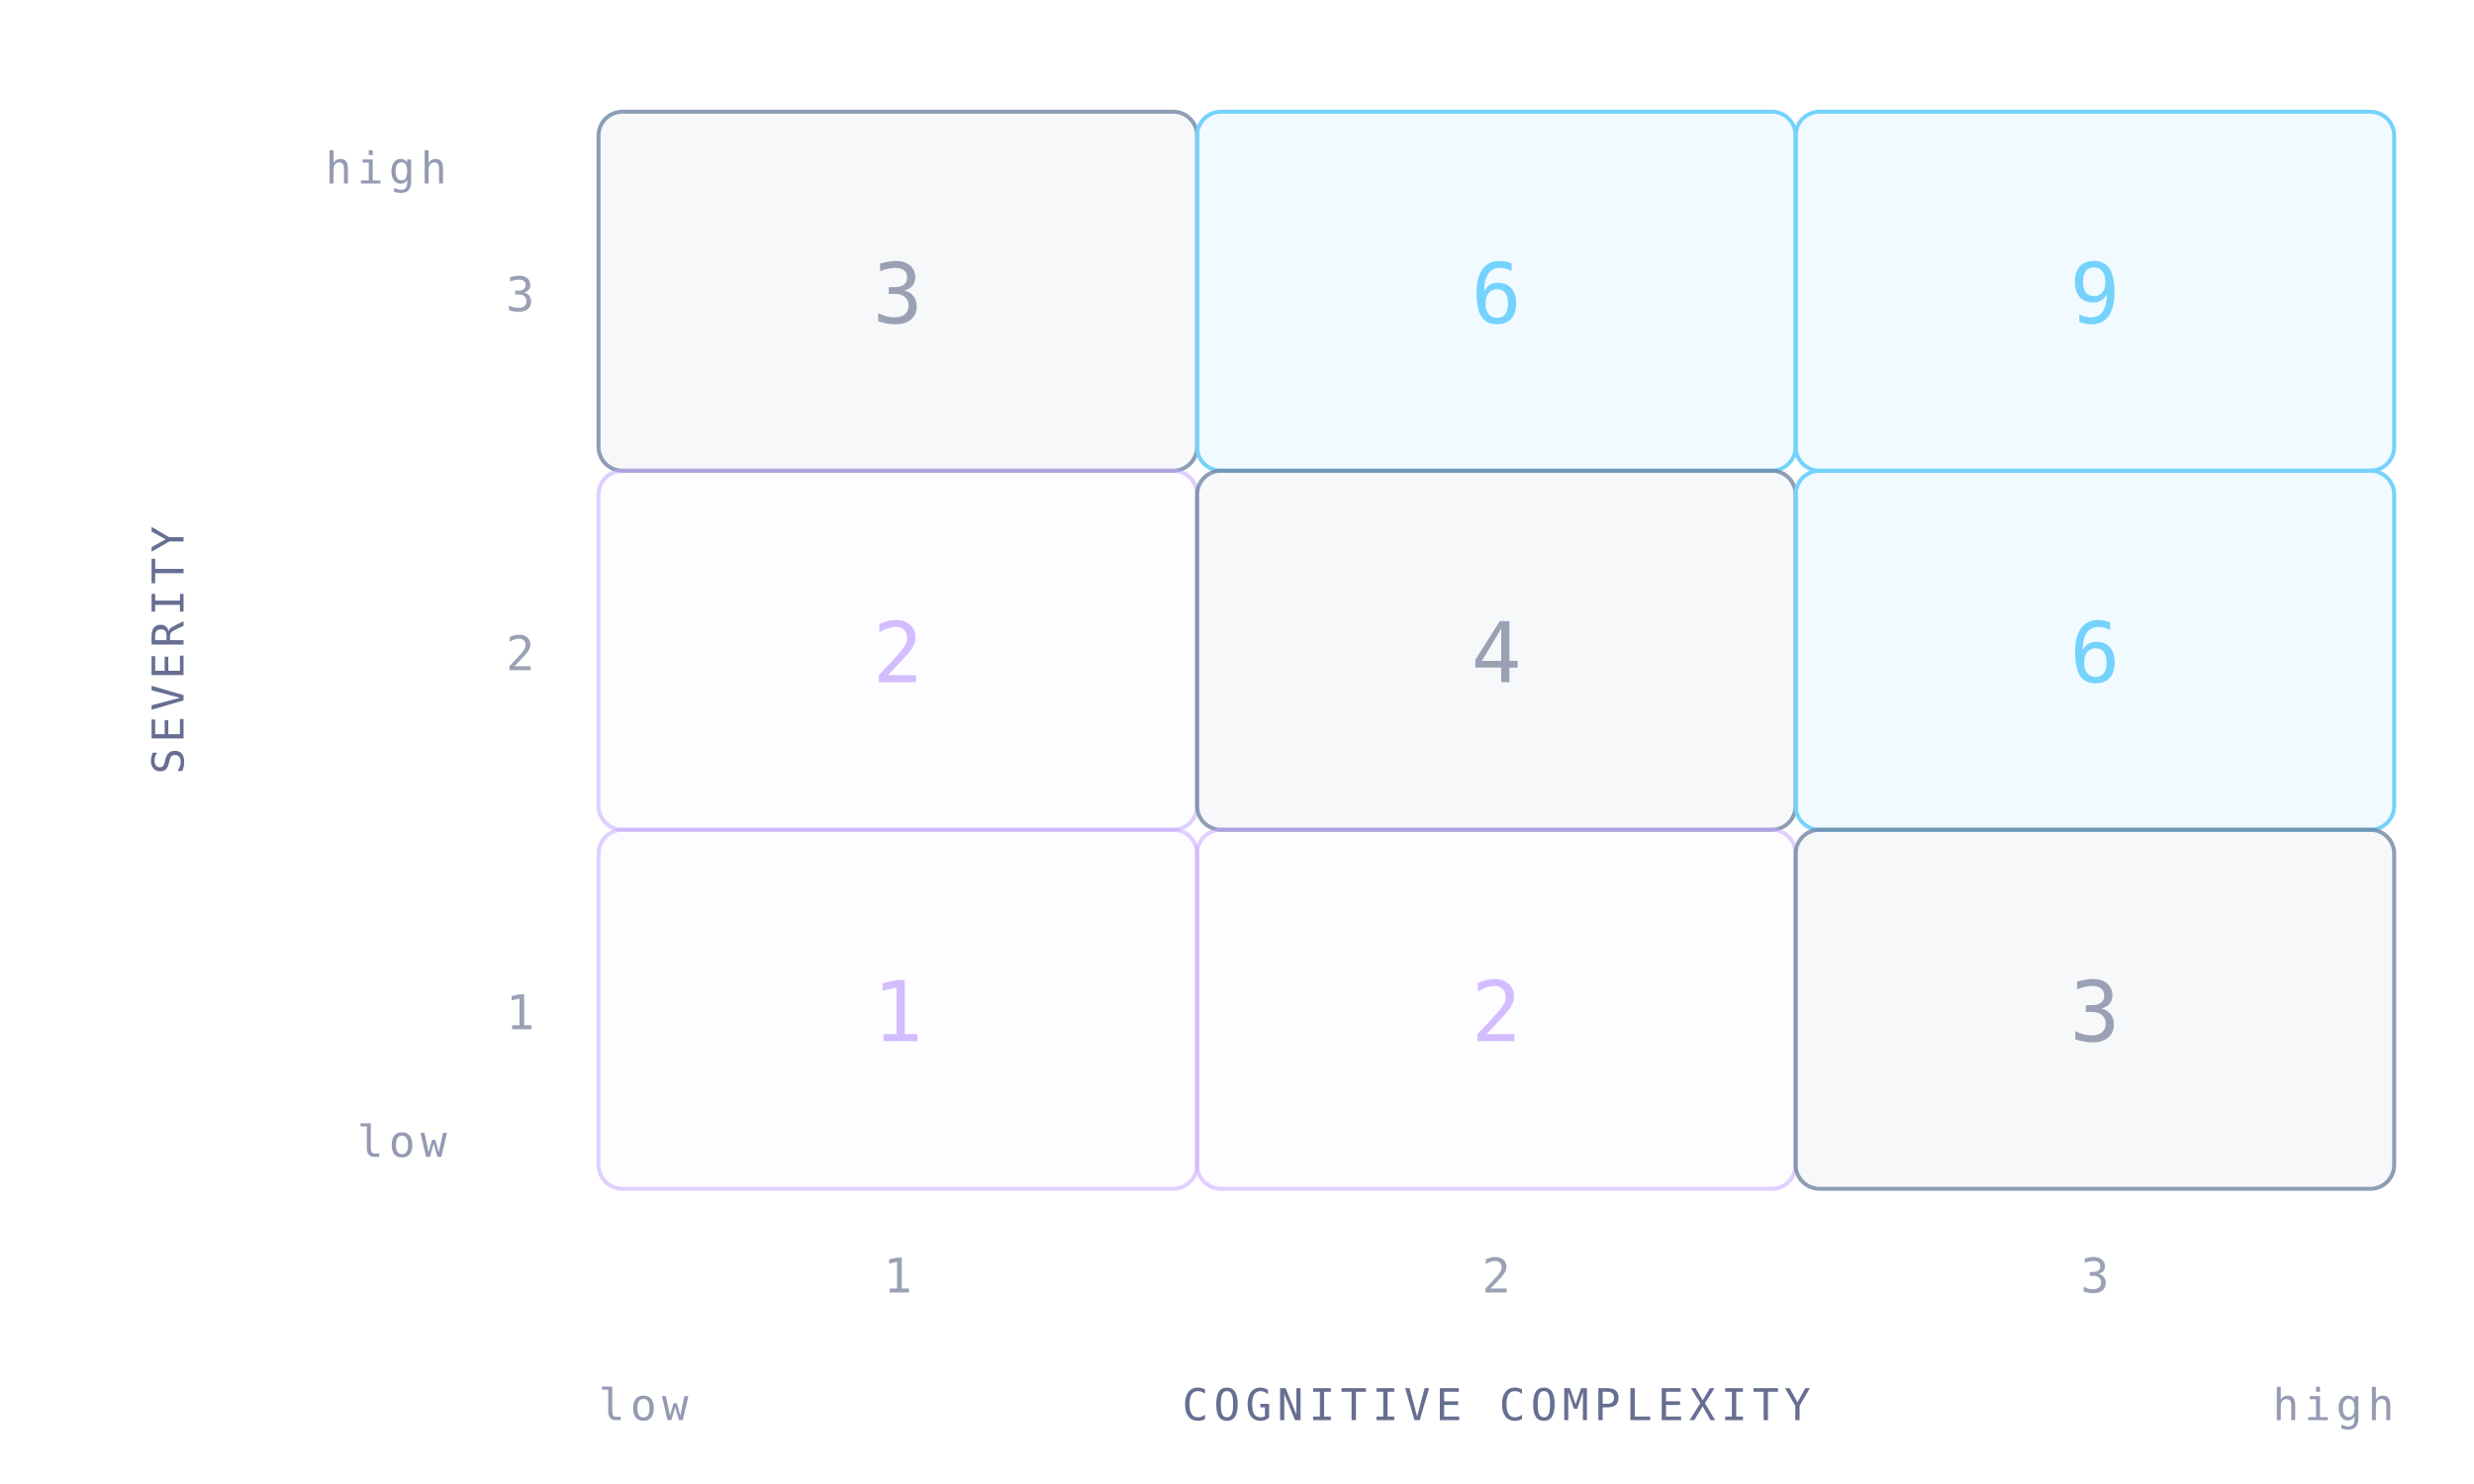
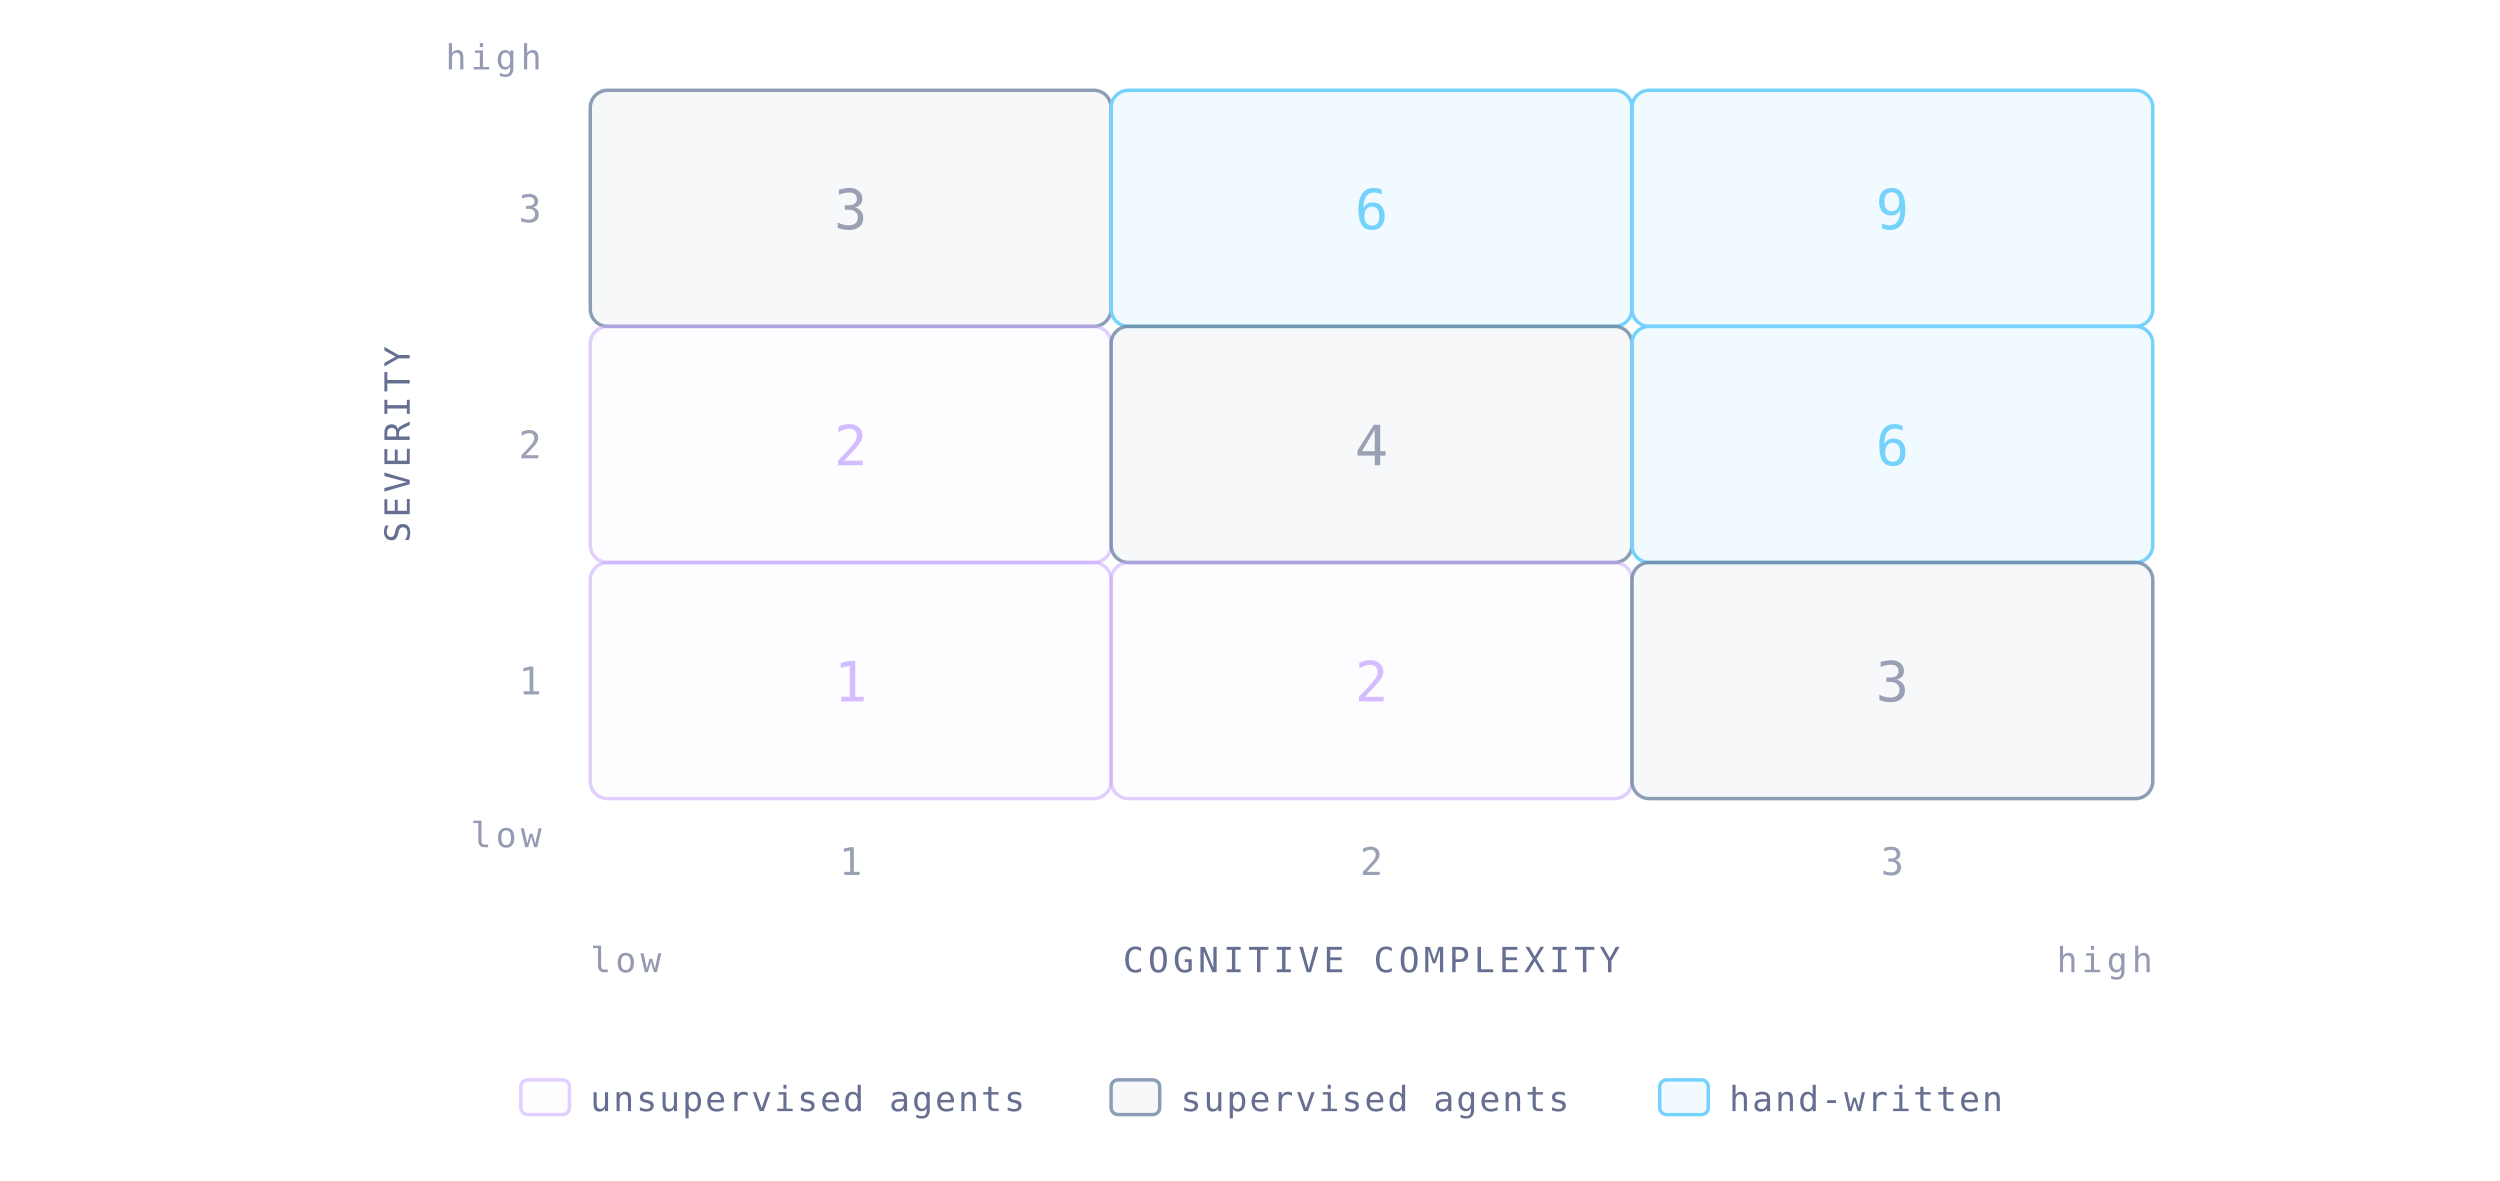
- <svg xmlns="http://www.w3.org/2000/svg" viewBox="0 0 620 372" width="620" height="372" role="img" aria-label="A three by three matrix of cognitive complexity against severity, each cell showing the product of the two">
+ <svg xmlns="http://www.w3.org/2000/svg" viewBox="0 0 720 340" width="720" height="340" role="img" aria-label="A three by three matrix of cognitive complexity against severity. Each cell shows the product of the two, and the score bands say whether agents may run unsupervised.">
  <style>
- 		.ax   { font: 11px ui-monospace, SFMono-Regular, Menlo, monospace; fill: #666f91; letter-spacing: .12em; }
- 		.tick { font: 12px ui-monospace, SFMono-Regular, Menlo, monospace; fill: #9aa1b5; }
- 		.n    { font: 21px ui-monospace, SFMono-Regular, Menlo, monospace; }
+ 		.ax   { font: 10px ui-monospace, SFMono-Regular, Menlo, monospace; fill: #666f91; letter-spacing: .12em; }
+ 		.tick { font: 11px ui-monospace, SFMono-Regular, Menlo, monospace; fill: #9aa1b5; }
+ 		.lg   { font: 10px ui-monospace, SFMono-Regular, Menlo, monospace; fill: #666f91; letter-spacing: .06em; }
+ 		.n    { font: 16px ui-monospace, SFMono-Regular, Menlo, monospace; }
		/* Same reading as the layer diagram: cyan is where cost concentrates,
- 		   violet is where debt is cheap to carry. */
+ 		   violet is where debt is cheap to carry. The bands fall on the
+ 		   diagonal, which is what makes them a decision rather than a score. */
		.lo   { fill: rgba(198,167,255,.05); stroke: #c6a7ff; stroke-width: 1; opacity: .55; }
		.mid  { fill: rgba(111,134,163,.07); stroke: #6f86a3; stroke-width: 1; opacity: .8; }
		.hi   { fill: rgba(117,210,253,.10); stroke: #75d2fd; stroke-width: 1; }
		.n-lo { fill: #c6a7ff; opacity: .75; }
		.n-mid{ fill: #9aa1b5; }
		.n-hi { fill: #75d2fd; }
	</style>
-   <rect class="mid" x="150" y="28" width="150" height="90" rx="6" />
-   <text class="n n-mid" x="225" y="81" text-anchor="middle">3</text>
-   <rect class="hi" x="300" y="28" width="150" height="90" rx="6" />
-   <text class="n n-hi" x="375" y="81" text-anchor="middle">6</text>
-   <rect class="hi" x="450" y="28" width="150" height="90" rx="6" />
-   <text class="n n-hi" x="525" y="81" text-anchor="middle">9</text>
-   <rect class="lo" x="150" y="118" width="150" height="90" rx="6" />
-   <text class="n n-lo" x="225" y="171" text-anchor="middle">2</text>
-   <rect class="mid" x="300" y="118" width="150" height="90" rx="6" />
-   <text class="n n-mid" x="375" y="171" text-anchor="middle">4</text>
-   <rect class="hi" x="450" y="118" width="150" height="90" rx="6" />
-   <text class="n n-hi" x="525" y="171" text-anchor="middle">6</text>
-   <rect class="lo" x="150" y="208" width="150" height="90" rx="6" />
-   <text class="n n-lo" x="225" y="261" text-anchor="middle">1</text>
-   <rect class="lo" x="300" y="208" width="150" height="90" rx="6" />
-   <text class="n n-lo" x="375" y="261" text-anchor="middle">2</text>
-   <rect class="mid" x="450" y="208" width="150" height="90" rx="6" />
-   <text class="n n-mid" x="525" y="261" text-anchor="middle">3</text>
-   <text class="tick" x="134" y="78" text-anchor="end">3</text>
-   <text class="tick" x="134" y="168" text-anchor="end">2</text>
-   <text class="tick" x="134" y="258" text-anchor="end">1</text>
-   <text class="ax" x="46" y="163" transform="rotate(-90 46 163)" text-anchor="middle">SEVERITY</text>
-   <text class="ax" x="112" y="46" text-anchor="end" opacity=".7">high</text>
-   <text class="ax" x="112" y="290" text-anchor="end" opacity=".7">low</text>
-   <text class="tick" x="225" y="324" text-anchor="middle">1</text>
-   <text class="tick" x="375" y="324" text-anchor="middle">2</text>
-   <text class="tick" x="525" y="324" text-anchor="middle">3</text>
-   <text class="ax" x="375" y="356" text-anchor="middle">COGNITIVE COMPLEXITY</text>
-   <text class="ax" x="150" y="356" text-anchor="start" opacity=".7">low</text>
-   <text class="ax" x="600" y="356" text-anchor="end" opacity=".7">high</text>
+   <rect class="mid" x="170" y="26" width="150" height="68" rx="5" />
+   <text class="n n-mid" x="245" y="66" text-anchor="middle">3</text>
+   <rect class="hi" x="320" y="26" width="150" height="68" rx="5" />
+   <text class="n n-hi" x="395" y="66" text-anchor="middle">6</text>
+   <rect class="hi" x="470" y="26" width="150" height="68" rx="5" />
+   <text class="n n-hi" x="545" y="66" text-anchor="middle">9</text>
+   <rect class="lo" x="170" y="94" width="150" height="68" rx="5" />
+   <text class="n n-lo" x="245" y="134" text-anchor="middle">2</text>
+   <rect class="mid" x="320" y="94" width="150" height="68" rx="5" />
+   <text class="n n-mid" x="395" y="134" text-anchor="middle">4</text>
+   <rect class="hi" x="470" y="94" width="150" height="68" rx="5" />
+   <text class="n n-hi" x="545" y="134" text-anchor="middle">6</text>
+   <rect class="lo" x="170" y="162" width="150" height="68" rx="5" />
+   <text class="n n-lo" x="245" y="202" text-anchor="middle">1</text>
+   <rect class="lo" x="320" y="162" width="150" height="68" rx="5" />
+   <text class="n n-lo" x="395" y="202" text-anchor="middle">2</text>
+   <rect class="mid" x="470" y="162" width="150" height="68" rx="5" />
+   <text class="n n-mid" x="545" y="202" text-anchor="middle">3</text>
+   <text class="tick" x="156" y="64" text-anchor="end">3</text>
+   <text class="tick" x="156" y="132" text-anchor="end">2</text>
+   <text class="tick" x="156" y="200" text-anchor="end">1</text>
+   <text class="ax" x="118" y="128" transform="rotate(-90 118 128)" text-anchor="middle">SEVERITY</text>
+   <text class="ax" x="156" y="20" text-anchor="end" opacity=".7">high</text>
+   <text class="ax" x="156" y="244" text-anchor="end" opacity=".7">low</text>
+   <text class="tick" x="245" y="252" text-anchor="middle">1</text>
+   <text class="tick" x="395" y="252" text-anchor="middle">2</text>
+   <text class="tick" x="545" y="252" text-anchor="middle">3</text>
+   <text class="ax" x="395" y="280" text-anchor="middle">COGNITIVE COMPLEXITY</text>
+   <text class="ax" x="170" y="280" text-anchor="start" opacity=".7">low</text>
+   <text class="ax" x="620" y="280" text-anchor="end" opacity=".7">high</text>
+   <rect class="lo" x="150" y="311" width="14" height="10" rx="2" />
+   <text class="lg" x="170" y="320">unsupervised agents</text>
+   <rect class="mid" x="320" y="311" width="14" height="10" rx="2" />
+   <text class="lg" x="340" y="320">supervised agents</text>
+   <rect class="hi" x="478" y="311" width="14" height="10" rx="2" />
+   <text class="lg" x="498" y="320">hand-written</text>
</svg>
